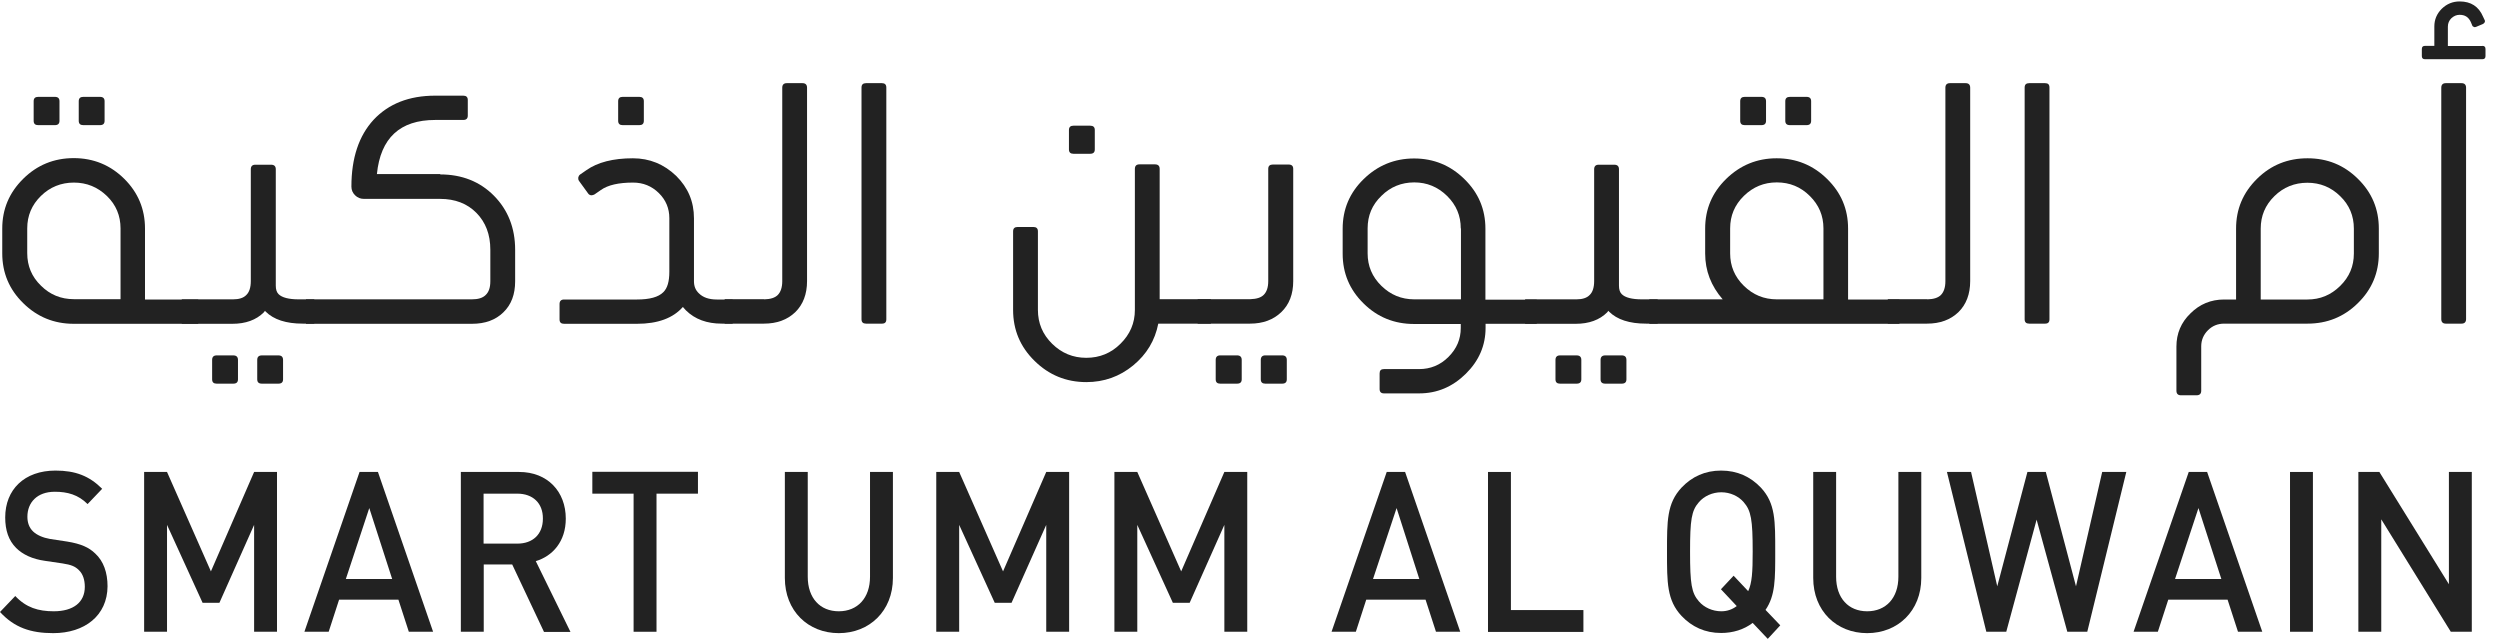
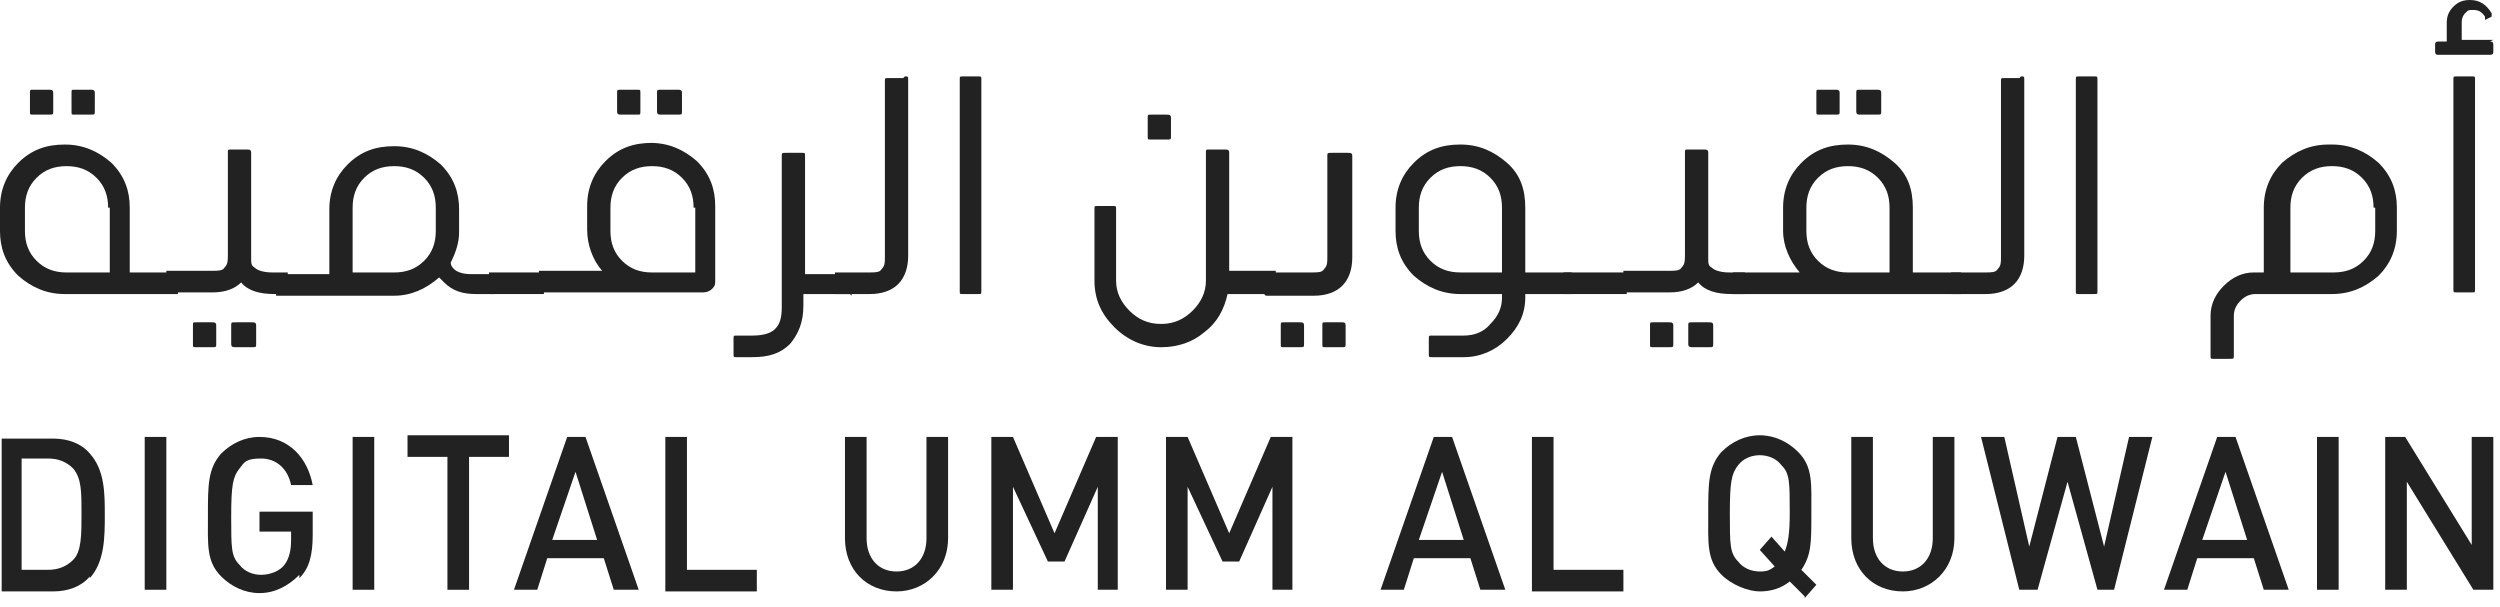
- <svg xmlns="http://www.w3.org/2000/svg" width="121" height="31" viewBox="0 0 121 31" fill="none">
-   <path d="M2.577 30.644C1.486 30.644 0.697 30.376 0 29.62L0.739 28.847C1.268 29.41 1.855 29.586 2.602 29.586C3.551 29.586 4.105 29.15 4.105 28.402C4.105 28.066 4.013 27.781 3.82 27.596C3.635 27.411 3.45 27.336 3.022 27.269L2.166 27.143C1.57 27.059 1.1 26.84 0.781 26.521C0.42 26.16 0.252 25.673 0.252 25.043C0.252 23.7 1.175 22.776 2.686 22.776C3.652 22.776 4.323 23.036 4.945 23.658L4.239 24.397C3.786 23.943 3.266 23.801 2.653 23.801C1.796 23.801 1.326 24.321 1.326 25.01C1.326 25.295 1.41 25.539 1.603 25.724C1.788 25.9 2.082 26.026 2.418 26.085L3.249 26.211C3.92 26.32 4.307 26.496 4.609 26.79C5.012 27.16 5.205 27.714 5.205 28.377C5.196 29.796 4.097 30.644 2.577 30.644Z" fill="#222222" />
-   <path d="M12.299 30.577V25.404L10.62 29.175H9.805L8.084 25.404V30.577H6.976V22.843H8.084L10.208 27.655L12.299 22.843H13.407V30.577H12.299Z" fill="#222222" />
-   <path d="M19.787 30.577L19.283 29.024H16.412L15.908 30.577H14.733L17.402 22.843H18.292L20.962 30.577H19.787ZM17.873 24.59L16.739 28.024H18.981L17.873 24.59Z" fill="#222222" />
-   <path d="M26.326 30.577L24.79 27.319H23.413V30.577H22.305V22.843H25.126C26.503 22.843 27.384 23.792 27.384 25.102C27.384 26.21 26.746 26.916 25.932 27.159L27.611 30.585H26.326V30.577ZM25.042 23.893H23.405V26.311H25.042C25.781 26.311 26.276 25.866 26.276 25.102C26.284 24.346 25.781 23.893 25.042 23.893Z" fill="#222222" />
-   <path d="M31.775 23.893V30.577H30.666V23.893H28.669V22.835H33.781V23.893H31.775Z" fill="#222222" />
-   <path d="M40.597 30.644C39.112 30.644 37.987 29.569 37.987 27.974V22.843H39.095V27.915C39.095 28.948 39.691 29.586 40.597 29.586C41.504 29.586 42.109 28.948 42.109 27.915V22.843H43.217V27.974C43.217 29.569 42.083 30.644 40.597 30.644Z" fill="#222222" />
-   <path d="M50.638 30.577V25.404L48.959 29.175H48.145L46.424 25.404V30.577H45.315V22.843H46.424L48.547 27.655L50.638 22.843H51.746V30.577H50.638Z" fill="#222222" />
-   <path d="M59.259 30.577V25.404L57.58 29.175H56.766L55.045 25.404V30.577H53.937V22.843H55.045L57.169 27.655L59.259 22.843H60.367V30.577H59.259Z" fill="#222222" />
-   <path d="M69.501 30.577L68.997 29.024H66.126L65.623 30.577H64.447L67.117 22.843H68.007L70.676 30.577H69.501ZM67.595 24.59L66.454 28.024H68.695L67.595 24.59Z" fill="#222222" />
-   <path d="M72.019 30.577V22.843H73.128V29.527H76.637V30.585H72.019V30.577Z" fill="#222222" />
-   <path d="M85.56 30.921L84.83 30.149C84.41 30.468 83.881 30.636 83.302 30.636C82.522 30.636 81.892 30.342 81.388 29.813C80.675 29.049 80.683 28.192 80.683 26.706C80.683 25.22 80.675 24.363 81.388 23.599C81.892 23.07 82.522 22.776 83.302 22.776C84.083 22.776 84.721 23.07 85.225 23.599C85.938 24.363 85.921 25.22 85.921 26.706C85.921 28.024 85.93 28.822 85.451 29.519L86.165 30.266L85.56 30.921ZM84.394 24.304C84.142 24.011 83.739 23.826 83.311 23.826C82.882 23.826 82.48 24.011 82.228 24.304C81.867 24.716 81.799 25.152 81.799 26.706C81.799 28.259 81.867 28.696 82.228 29.108C82.48 29.401 82.882 29.586 83.311 29.586C83.588 29.586 83.84 29.502 84.058 29.334L83.294 28.52L83.907 27.865L84.612 28.612C84.796 28.218 84.83 27.697 84.83 26.698C84.83 25.152 84.754 24.716 84.394 24.304Z" fill="#222222" />
-   <path d="M90.371 30.644C88.885 30.644 87.76 29.569 87.76 27.974V22.843H88.868V27.915C88.868 28.948 89.464 29.586 90.371 29.586C91.277 29.586 91.882 28.948 91.882 27.915V22.843H92.99V27.974C92.99 29.569 91.856 30.644 90.371 30.644Z" fill="#222222" />
-   <path d="M101.024 30.577H100.058L98.572 25.152L97.103 30.577H96.138L94.232 22.843H95.399L96.667 28.377L98.127 22.843H99.017L100.478 28.377L101.746 22.843H102.913L101.024 30.577Z" fill="#222222" />
-   <path d="M108.319 30.577L107.815 29.024H104.944L104.44 30.577H103.265L105.935 22.843H106.825L109.494 30.577H108.319ZM106.405 24.59L105.272 28.024H107.513L106.405 24.59Z" fill="#222222" />
-   <path d="M110.837 30.577V22.843H111.945V30.577H110.837Z" fill="#222222" />
-   <path d="M118.619 30.577L115.253 25.136V30.577H114.145V22.843H115.161L118.527 28.276V22.843H119.635V30.577H118.619Z" fill="#222222" />
-   <path d="M9.595 14.488V15.672H3.568C2.611 15.672 1.796 15.336 1.125 14.673C0.445 14.009 0.109 13.203 0.109 12.263V11.062C0.109 10.121 0.445 9.324 1.125 8.652C1.796 7.989 2.611 7.653 3.568 7.653C4.525 7.653 5.339 7.989 6.011 8.652C6.682 9.315 7.018 10.121 7.018 11.062V14.496H9.595V14.488ZM5.834 11.054C5.834 10.441 5.616 9.912 5.171 9.483C4.726 9.055 4.197 8.837 3.576 8.837C2.955 8.837 2.418 9.055 1.981 9.483C1.536 9.92 1.318 10.441 1.318 11.054V12.254C1.318 12.867 1.536 13.396 1.981 13.825C2.418 14.261 2.947 14.48 3.576 14.48H5.834V11.054ZM1.847 6.057C1.704 6.057 1.629 5.99 1.629 5.847V4.898C1.629 4.756 1.704 4.688 1.847 4.688H2.653C2.804 4.688 2.879 4.756 2.879 4.898V5.847C2.879 5.99 2.804 6.057 2.653 6.057H1.847ZM4.03 6.057C3.887 6.057 3.811 5.99 3.811 5.847V4.898C3.811 4.756 3.887 4.688 4.03 4.688H4.835C4.987 4.688 5.062 4.756 5.062 4.898V5.847C5.062 5.99 4.987 6.057 4.835 6.057H4.03Z" fill="#222222" />
-   <path d="M15.211 15.664H14.649C13.851 15.664 13.247 15.471 12.852 15.076C12.844 15.068 12.836 15.051 12.827 15.042C12.819 15.051 12.81 15.068 12.794 15.084C12.785 15.101 12.777 15.11 12.769 15.118C12.399 15.487 11.887 15.672 11.249 15.672H8.798V14.488H11.283C11.568 14.488 11.786 14.421 11.921 14.278C12.063 14.144 12.139 13.917 12.139 13.607V8.19C12.139 8.047 12.214 7.972 12.357 7.972H13.121C13.272 7.972 13.348 8.047 13.348 8.19V13.825C13.348 14.009 13.39 14.144 13.482 14.236C13.65 14.404 13.977 14.488 14.456 14.488H15.211V15.664ZM11.291 17.201C11.442 17.201 11.518 17.276 11.518 17.419V18.359C11.518 18.502 11.442 18.569 11.291 18.569H10.485C10.342 18.569 10.267 18.502 10.267 18.359V17.419C10.267 17.276 10.342 17.201 10.485 17.201H11.291ZM13.474 17.201C13.625 17.201 13.7 17.276 13.7 17.419V18.359C13.7 18.502 13.625 18.569 13.474 18.569H12.676C12.525 18.569 12.45 18.502 12.45 18.359V17.419C12.45 17.276 12.525 17.201 12.676 17.201H13.474Z" fill="#222222" />
-   <path d="M21.306 8.442C22.355 8.442 23.229 8.787 23.909 9.475C24.588 10.164 24.933 11.037 24.933 12.087V13.615C24.933 14.245 24.748 14.748 24.362 15.118C23.984 15.488 23.48 15.672 22.842 15.672H14.809V14.488H22.834C23.145 14.488 23.363 14.421 23.506 14.278C23.657 14.136 23.732 13.917 23.732 13.615V12.087C23.732 11.348 23.506 10.76 23.061 10.306C22.616 9.853 22.028 9.626 21.298 9.626H17.612C17.445 9.626 17.302 9.567 17.184 9.45C17.067 9.332 17.008 9.198 17.008 9.03C17.008 7.653 17.369 6.57 18.082 5.797C18.805 5.025 19.795 4.63 21.063 4.63H22.423C22.565 4.63 22.641 4.697 22.641 4.84V5.596C22.641 5.738 22.565 5.806 22.423 5.806H21.063C19.358 5.806 18.418 6.679 18.242 8.425H21.306V8.442Z" fill="#222222" />
-   <path d="M35.477 15.664H34.931C34.217 15.664 33.638 15.454 33.202 15.025C33.185 15.009 33.16 14.975 33.126 14.941C33.093 14.908 33.067 14.874 33.05 14.857C32.58 15.395 31.842 15.672 30.826 15.672H27.3C27.157 15.672 27.082 15.605 27.082 15.462V14.715C27.082 14.572 27.157 14.496 27.3 14.496H30.826C31.447 14.496 31.867 14.379 32.102 14.144C32.303 13.951 32.396 13.623 32.396 13.153V10.558C32.396 10.088 32.228 9.676 31.884 9.341C31.54 9.005 31.128 8.837 30.641 8.837C29.944 8.837 29.424 8.954 29.08 9.198L28.777 9.408C28.727 9.433 28.685 9.45 28.643 9.45H28.601C28.551 9.441 28.5 9.416 28.467 9.366L28.022 8.753C27.997 8.719 27.988 8.686 27.988 8.644V8.593C27.997 8.543 28.022 8.492 28.072 8.45L28.375 8.241C28.92 7.854 29.676 7.661 30.633 7.661C31.439 7.661 32.136 7.947 32.723 8.509C33.302 9.08 33.588 9.76 33.588 10.566V13.615C33.588 13.85 33.663 14.043 33.823 14.194C34.024 14.396 34.31 14.496 34.696 14.496H35.46V15.664H35.477ZM30.137 6.057C29.995 6.057 29.919 5.99 29.919 5.847V4.898C29.919 4.756 29.995 4.688 30.137 4.688H30.943C31.086 4.688 31.162 4.756 31.162 4.898V5.847C31.162 5.99 31.086 6.057 30.943 6.057H30.137Z" fill="#222222" />
-   <path d="M38.843 4.025C38.986 4.025 39.061 4.101 39.061 4.243V13.606C39.061 14.236 38.868 14.74 38.49 15.11C38.104 15.479 37.601 15.664 36.971 15.664H35.074V14.48H36.979C36.988 14.488 36.988 14.488 36.996 14.488C37.298 14.48 37.508 14.412 37.643 14.278C37.785 14.135 37.861 13.909 37.861 13.615V4.243C37.861 4.101 37.936 4.025 38.079 4.025H38.843Z" fill="#222222" />
-   <path d="M42.898 15.454C42.898 15.597 42.831 15.664 42.688 15.664H41.916C41.773 15.664 41.697 15.597 41.697 15.454V4.235C41.697 4.092 41.773 4.025 41.916 4.025H42.688C42.822 4.025 42.898 4.092 42.898 4.235V15.454Z" fill="#222222" />
-   <path d="M58.605 15.664H56.061C55.901 16.478 55.498 17.15 54.844 17.688C54.189 18.225 53.433 18.494 52.577 18.494C51.603 18.494 50.764 18.149 50.075 17.469C49.379 16.789 49.034 15.966 49.034 15V11.196C49.034 11.054 49.11 10.986 49.253 10.986H50.017C50.159 10.986 50.235 11.054 50.235 11.196V15C50.235 15.639 50.462 16.184 50.923 16.638C51.385 17.091 51.931 17.318 52.577 17.318C53.223 17.318 53.778 17.091 54.231 16.638C54.693 16.184 54.928 15.639 54.928 15V8.173C54.928 8.031 55.003 7.955 55.146 7.955H55.901C56.053 7.955 56.128 8.031 56.128 8.173V14.48H58.605V15.664ZM51.956 7.443C51.813 7.443 51.737 7.376 51.737 7.233V6.292C51.737 6.15 51.813 6.083 51.956 6.083H52.762C52.913 6.083 52.988 6.15 52.988 6.292V7.233C52.988 7.376 52.913 7.443 52.762 7.443H51.956Z" fill="#222222" />
-   <path d="M57.967 15.664V14.48H60.519C60.821 14.471 61.031 14.404 61.165 14.27C61.308 14.127 61.383 13.909 61.383 13.606V8.173C61.383 8.031 61.459 7.963 61.61 7.963H62.365C62.517 7.963 62.592 8.031 62.592 8.173V13.606C62.592 14.236 62.399 14.74 62.013 15.109C61.627 15.479 61.123 15.664 60.502 15.664H57.967ZM59.872 17.2C60.023 17.2 60.099 17.276 60.099 17.419V18.359C60.099 18.502 60.023 18.569 59.872 18.569H59.058C58.915 18.569 58.84 18.502 58.84 18.359V17.419C58.84 17.276 58.915 17.2 59.058 17.2H59.872ZM62.055 17.2C62.206 17.2 62.281 17.276 62.281 17.419V18.359C62.281 18.502 62.206 18.569 62.055 18.569H61.24C61.098 18.569 61.022 18.502 61.022 18.359V17.419C61.022 17.276 61.098 17.2 61.24 17.2H62.055Z" fill="#222222" />
-   <path d="M74.378 14.488V15.672H71.902V15.865C71.902 16.722 71.583 17.461 70.945 18.091C70.307 18.72 69.56 19.04 68.687 19.04H66.983C66.848 19.04 66.773 18.972 66.773 18.83V18.074C66.773 17.931 66.84 17.864 66.983 17.864H68.687C69.232 17.864 69.711 17.671 70.105 17.276C70.508 16.873 70.701 16.411 70.701 15.874V15.681H68.443C67.486 15.681 66.672 15.353 66 14.69C65.32 14.026 64.985 13.22 64.985 12.28V11.071C64.985 10.13 65.32 9.332 66 8.669C66.68 8.006 67.495 7.67 68.443 7.67C69.392 7.67 70.206 8.006 70.878 8.669C71.558 9.332 71.894 10.13 71.894 11.071V14.505H74.378V14.488ZM70.701 11.054C70.701 10.441 70.483 9.92 70.038 9.483C69.593 9.047 69.064 8.828 68.452 8.828C67.83 8.828 67.293 9.047 66.857 9.483C66.412 9.912 66.193 10.432 66.193 11.054V12.263C66.193 12.876 66.412 13.397 66.857 13.833C67.302 14.27 67.83 14.488 68.452 14.488H70.71V11.054H70.701Z" fill="#222222" />
-   <path d="M80.23 15.664H79.667C78.87 15.664 78.265 15.471 77.871 15.076C77.862 15.068 77.854 15.051 77.846 15.042C77.837 15.051 77.829 15.068 77.812 15.084C77.803 15.101 77.795 15.11 77.787 15.118C77.417 15.487 76.905 15.672 76.267 15.672H73.816V14.488H76.301C76.586 14.488 76.805 14.421 76.939 14.278C77.082 14.144 77.157 13.917 77.157 13.607V8.19C77.157 8.047 77.233 7.972 77.375 7.972H78.131C78.282 7.972 78.358 8.047 78.358 8.19V13.825C78.358 14.009 78.4 14.144 78.492 14.236C78.66 14.404 78.987 14.488 79.466 14.488H80.23V15.664ZM76.309 17.201C76.46 17.201 76.536 17.276 76.536 17.419V18.359C76.536 18.502 76.46 18.569 76.309 18.569H75.503C75.361 18.569 75.285 18.502 75.285 18.359V17.419C75.285 17.276 75.361 17.201 75.503 17.201H76.309ZM78.492 17.201C78.643 17.201 78.719 17.276 78.719 17.419V18.359C78.719 18.502 78.643 18.569 78.492 18.569H77.694C77.543 18.569 77.468 18.502 77.468 18.359V17.419C77.468 17.276 77.543 17.201 77.694 17.201H78.492Z" fill="#222222" />
-   <path d="M91.932 14.488V15.672H79.827V14.488H83.378C82.815 13.841 82.53 13.102 82.53 12.271V11.062C82.53 10.121 82.866 9.324 83.546 8.66C84.226 7.997 85.04 7.661 85.989 7.661C86.937 7.661 87.76 7.997 88.431 8.66C89.111 9.324 89.447 10.121 89.447 11.062V14.496H91.932V14.488ZM83.739 12.263C83.739 12.876 83.957 13.396 84.402 13.833C84.847 14.27 85.376 14.488 85.997 14.488H88.255V11.054C88.255 10.441 88.037 9.92 87.592 9.483C87.155 9.047 86.626 8.828 85.997 8.828C85.376 8.828 84.847 9.047 84.402 9.483C83.957 9.92 83.739 10.441 83.739 11.054V12.263ZM84.444 6.057C84.301 6.057 84.226 5.99 84.226 5.847V4.898C84.226 4.756 84.301 4.688 84.444 4.688H85.25C85.401 4.688 85.476 4.756 85.476 4.898V5.847C85.476 5.99 85.401 6.057 85.25 6.057H84.444ZM86.635 6.057C86.484 6.057 86.408 5.99 86.408 5.847V4.898C86.408 4.756 86.484 4.688 86.635 4.688H87.432C87.584 4.688 87.659 4.756 87.659 4.898V5.847C87.659 5.99 87.584 6.057 87.432 6.057H86.635Z" fill="#222222" />
-   <path d="M95.139 4.025C95.282 4.025 95.357 4.101 95.357 4.243V13.606C95.357 14.236 95.164 14.74 94.786 15.11C94.4 15.479 93.897 15.664 93.267 15.664H91.37V14.48H93.275C93.284 14.488 93.284 14.488 93.292 14.488C93.594 14.48 93.804 14.412 93.939 14.278C94.081 14.135 94.157 13.909 94.157 13.615V4.243C94.157 4.101 94.232 4.025 94.375 4.025H95.139Z" fill="#222222" />
-   <path d="M99.194 15.454C99.194 15.597 99.126 15.664 98.984 15.664H98.211C98.069 15.664 97.993 15.597 97.993 15.454V4.235C97.993 4.092 98.069 4.025 98.211 4.025H98.984C99.126 4.025 99.194 4.092 99.194 4.235V15.454Z" fill="#222222" />
-   <path d="M111.685 7.661C112.642 7.661 113.448 7.989 114.12 8.652C114.8 9.315 115.135 10.121 115.135 11.062V12.263C115.135 13.203 114.8 14.009 114.12 14.673C113.448 15.336 112.634 15.664 111.685 15.664H107.647C107.337 15.664 107.076 15.773 106.866 15.983C106.648 16.201 106.539 16.461 106.539 16.764V18.913C106.539 19.056 106.464 19.132 106.312 19.132H105.557C105.414 19.132 105.339 19.056 105.339 18.913V16.772C105.339 16.142 105.565 15.605 106.019 15.168C106.464 14.723 107.009 14.496 107.647 14.496H108.226V11.062C108.226 10.121 108.562 9.324 109.242 8.652C109.914 7.989 110.728 7.661 111.685 7.661ZM113.927 11.062C113.927 10.449 113.708 9.92 113.263 9.492C112.827 9.063 112.298 8.845 111.677 8.845C111.056 8.845 110.518 9.063 110.082 9.492C109.637 9.928 109.419 10.449 109.419 11.062V14.496H111.677C112.298 14.496 112.818 14.278 113.263 13.841C113.708 13.405 113.927 12.884 113.927 12.271V11.062Z" fill="#222222" />
-   <path d="M120.147 2.22C120.248 2.22 120.298 2.27 120.298 2.371V2.715C120.298 2.816 120.248 2.866 120.147 2.866H117.368C117.268 2.866 117.217 2.816 117.217 2.715V2.371C117.217 2.27 117.268 2.22 117.368 2.22H117.822V1.279C117.822 0.952 117.939 0.666 118.183 0.423C118.426 0.188 118.712 0.07 119.047 0.07C119.593 0.07 119.971 0.314 120.181 0.809L120.256 0.969C120.265 0.985 120.273 1.002 120.273 1.027C120.273 1.044 120.265 1.061 120.256 1.086C120.231 1.12 120.206 1.145 120.172 1.162L119.853 1.296C119.828 1.304 119.811 1.313 119.786 1.313C119.769 1.313 119.753 1.313 119.736 1.304C119.694 1.288 119.66 1.262 119.652 1.22L119.585 1.061C119.476 0.826 119.299 0.717 119.047 0.717C118.896 0.717 118.762 0.775 118.644 0.885C118.535 0.994 118.477 1.128 118.477 1.288V2.228H120.147V2.22ZM119.14 4.025C119.282 4.025 119.358 4.101 119.358 4.243V15.445C119.358 15.588 119.282 15.664 119.14 15.664H118.376C118.233 15.664 118.158 15.588 118.158 15.445V4.243C118.158 4.101 118.233 4.025 118.376 4.025H119.14Z" fill="#222222" />
+ <svg xmlns="http://www.w3.org/2000/svg" width="136" height="33" viewBox="0 0 136 33" fill="none">
+   <path d="M4.886 31.36C4.434 31.902 3.71 32.173 2.896 32.173H0.091V23.859H2.896C3.71 23.859 4.434 24.13 4.886 24.672C5.701 25.576 5.701 26.841 5.701 28.016C5.701 29.191 5.701 30.547 4.886 31.45V31.36ZM3.981 25.486C3.619 25.124 3.167 24.943 2.624 24.943H1.176V30.998H2.624C3.167 30.998 3.619 30.818 3.981 30.456C4.434 30.004 4.434 29.101 4.434 27.926C4.434 26.751 4.434 26.028 3.981 25.486Z" fill="#222222" />
+   <path d="M7.872 32.083V23.769H9.049V32.083H7.872Z" fill="#222222" />
+   <path d="M16.287 31.27C15.654 31.902 14.93 32.264 14.116 32.264C13.301 32.264 12.577 31.902 12.034 31.36C11.22 30.547 11.311 29.643 11.311 28.016C11.311 26.389 11.311 25.486 12.034 24.672C12.577 24.13 13.301 23.769 14.116 23.769C15.744 23.769 16.74 24.943 17.011 26.389H15.835C15.654 25.486 15.021 24.943 14.206 24.943C13.392 24.943 13.301 25.124 13.03 25.486C12.668 25.938 12.577 26.389 12.577 28.107C12.577 29.824 12.577 30.276 13.03 30.727C13.301 31.089 13.754 31.27 14.206 31.27C14.659 31.27 15.201 31.089 15.473 30.727C15.744 30.366 15.835 29.914 15.835 29.372V28.92H14.116V27.835H17.011V29.101C17.011 30.185 16.83 30.908 16.287 31.45V31.27Z" fill="#222222" />
+   <path d="M19.183 32.083V23.769H20.359V32.083H19.183Z" fill="#222222" />
+   <path d="M25.517 24.854V32.084H24.34V24.854H22.169V23.679H27.688V24.854H25.517Z" fill="#222222" />
+   <path d="M33.389 32.083L32.846 30.366H29.77L29.227 32.083H27.96L30.855 23.769H31.851L34.746 32.083H33.479H33.389ZM31.308 25.666L30.041 29.372H32.484L31.308 25.666Z" fill="#222222" />
+   <path d="M36.194 32.083V23.769H37.37V30.998H41.171V32.173H36.194V32.083Z" fill="#222222" />
+   <path d="M48.771 32.173C47.143 32.173 45.966 30.998 45.966 29.281V23.769H47.143V29.281C47.143 30.366 47.776 31.089 48.771 31.089C49.767 31.089 50.4 30.366 50.4 29.281V23.769H51.576V29.281C51.576 30.998 50.31 32.173 48.771 32.173Z" fill="#222222" />
+   <path d="M59.72 32.083V26.48L57.91 30.547H57.005L55.105 26.48V32.083H53.929V23.769H55.105L57.367 29.01L59.63 23.769H60.806V32.083H59.63H59.72Z" fill="#222222" />
+   <path d="M69.221 32.083V26.48L67.411 30.547H66.506L64.606 26.48V32.083H63.43V23.769H64.606L66.868 29.01L69.13 23.769H70.307V32.083H69.13H69.221Z" fill="#222222" />
+   <path d="M80.532 32.083L79.989 30.366H76.912L76.369 32.083H75.103L77.998 23.769H78.993L81.889 32.083H80.622H80.532ZM78.45 25.666L77.184 29.372H79.627L78.45 25.666Z" fill="#222222" />
+   <path d="M83.337 32.083V23.769H84.513V30.998H88.313V32.173H83.337V32.083Z" fill="#222222" />
+   <path d="M98.176 32.445L97.362 31.632C96.909 31.993 96.366 32.174 95.733 32.174C95.1 32.174 94.195 31.812 93.652 31.27C92.838 30.457 92.928 29.553 92.928 27.926C92.928 26.3 92.928 25.396 93.652 24.582C94.195 24.04 94.919 23.679 95.733 23.679C96.547 23.679 97.271 24.04 97.814 24.582C98.629 25.396 98.538 26.3 98.538 27.926C98.538 29.553 98.538 30.186 97.995 30.999L98.81 31.812L98.176 32.535V32.445ZM96.909 25.305C96.638 24.944 96.186 24.763 95.733 24.763C95.281 24.763 94.828 24.944 94.557 25.305C94.195 25.757 94.104 26.209 94.104 27.926C94.104 29.643 94.104 30.095 94.557 30.547C94.828 30.909 95.281 31.089 95.733 31.089C96.186 31.089 96.276 30.999 96.547 30.818L95.733 29.915L96.367 29.192L97.09 30.005C97.271 29.553 97.362 29.011 97.362 27.926C97.362 26.209 97.362 25.757 96.909 25.305Z" fill="#222222" />
+   <path d="M103.515 32.173C101.886 32.173 100.71 30.998 100.71 29.281V23.769H101.886V29.281C101.886 30.366 102.519 31.089 103.515 31.089C104.51 31.089 105.143 30.366 105.143 29.281V23.769H106.32V29.281C106.32 30.998 105.053 32.173 103.515 32.173Z" fill="#222222" />
+   <path d="M115.187 32.083H114.102L112.473 26.209L110.844 32.083H109.849L107.768 23.769H109.034L110.392 29.733L111.93 23.769H112.925L114.463 29.733L115.821 23.769H117.088L115.006 32.083H115.187Z" fill="#222222" />
+   <path d="M123.15 32.083L122.607 30.366H119.531L118.988 32.083H117.721L120.616 23.769H121.612L124.507 32.083H123.24H123.15ZM121.069 25.666L119.802 29.372H122.245L121.069 25.666Z" fill="#222222" />
+   <path d="M126.045 32.083V23.769H127.222V32.083H126.045Z" fill="#222222" />
+   <path d="M134.551 32.083L130.932 26.209V32.083H129.755V23.769H130.841L134.461 29.643V23.769H135.637V32.083H134.551Z" fill="#222222" />
+   <path d="M9.682 14.822V15.997H3.529C2.534 15.997 1.719 15.635 0.995 15.003C0.271 14.28 0 13.466 0 12.563V11.297C0 10.303 0.362 9.49 0.995 8.857C1.719 8.134 2.534 7.863 3.529 7.863C4.524 7.863 5.339 8.225 6.062 8.857C6.786 9.58 7.058 10.394 7.058 11.297V14.822H9.682ZM5.882 11.297C5.882 10.665 5.701 10.123 5.248 9.671C4.796 9.219 4.253 9.038 3.619 9.038C2.986 9.038 2.443 9.219 1.991 9.671C1.538 10.123 1.357 10.665 1.357 11.297V12.563C1.357 13.195 1.538 13.738 1.991 14.189C2.443 14.641 2.986 14.822 3.619 14.822H5.972V11.297H5.882ZM1.81 6.236C1.629 6.236 1.629 6.236 1.629 6.056V5.062C1.629 4.881 1.629 4.881 1.81 4.881H2.624C2.805 4.881 2.896 4.881 2.896 5.062V6.056C2.896 6.236 2.896 6.236 2.624 6.236H1.81ZM4.072 6.236C3.891 6.236 3.891 6.236 3.891 6.056V5.062C3.891 4.881 3.891 4.881 4.072 4.881H4.886C5.067 4.881 5.158 4.881 5.158 5.062V6.056C5.158 6.236 5.158 6.236 4.886 6.236H4.072Z" fill="#222222" />
+   <path d="M15.473 15.996H14.93C14.116 15.996 13.482 15.816 13.12 15.364C12.758 15.725 12.216 15.906 11.582 15.906H9.049V14.731H11.582C11.854 14.731 12.125 14.731 12.216 14.55C12.396 14.37 12.396 14.189 12.396 13.827V8.315C12.396 8.134 12.396 8.134 12.577 8.134H13.392C13.573 8.134 13.663 8.134 13.663 8.315V14.098C13.663 14.279 13.663 14.46 13.844 14.55C14.025 14.731 14.387 14.822 14.84 14.822H15.654V15.996H15.473ZM11.492 17.533C11.673 17.533 11.763 17.533 11.763 17.713V18.707C11.763 18.888 11.763 18.888 11.492 18.888H10.677C10.496 18.888 10.496 18.888 10.496 18.707V17.713C10.496 17.533 10.496 17.533 10.677 17.533H11.492ZM13.663 17.533C13.844 17.533 13.935 17.533 13.935 17.713V18.707C13.935 18.888 13.935 18.888 13.663 18.888H12.849C12.668 18.888 12.577 18.888 12.577 18.707V17.713C12.577 17.533 12.577 17.533 12.849 17.533H13.663Z" fill="#222222" />
+   <path d="M26.874 15.996H25.879C25.155 15.996 24.612 15.816 24.16 15.364C24.16 15.364 23.979 15.183 23.888 15.093C23.164 15.725 22.35 16.087 21.445 16.087H15.021V14.912H17.916V11.387C17.916 10.393 18.278 9.58 18.911 8.947C19.635 8.224 20.45 7.953 21.445 7.953C22.44 7.953 23.255 8.315 23.979 8.947C24.702 9.67 24.974 10.484 24.974 11.387V12.653C24.974 13.195 24.793 13.737 24.521 14.279C24.521 14.46 24.612 14.55 24.703 14.641C24.883 14.822 25.245 14.912 25.607 14.912H26.874V16.087V15.996ZM21.445 14.822C22.078 14.822 22.621 14.641 23.074 14.189C23.526 13.737 23.707 13.195 23.707 12.562V11.297C23.707 10.664 23.526 10.122 23.074 9.67C22.621 9.218 22.078 9.038 21.445 9.038C20.812 9.038 20.269 9.218 19.816 9.67C19.364 10.122 19.183 10.664 19.183 11.297V14.822H21.445Z" fill="#222222" />
+   <path d="M26.603 14.821H29.589V15.996H26.603V14.821Z" fill="#222222" />
+   <path d="M35.38 7.773C36.375 7.773 37.189 8.134 37.913 8.767C38.637 9.49 38.908 10.303 38.908 11.207V15.274C38.908 15.455 38.908 15.545 38.728 15.726C38.637 15.816 38.456 15.906 38.275 15.906H29.317V14.732H32.756C32.213 14.099 31.941 13.286 31.941 12.472V11.207C31.941 10.213 32.303 9.4 32.937 8.767C33.66 8.044 34.475 7.773 35.47 7.773H35.38ZM37.732 11.297C37.732 10.665 37.551 10.123 37.099 9.671C36.646 9.219 36.103 9.038 35.47 9.038C34.837 9.038 34.294 9.219 33.841 9.671C33.389 10.123 33.208 10.665 33.208 11.297V12.563C33.208 13.195 33.389 13.738 33.841 14.189C34.294 14.641 34.837 14.822 35.47 14.822H37.823V11.297H37.732ZM33.841 6.236C33.66 6.236 33.57 6.236 33.57 6.056V5.062C33.57 4.881 33.57 4.881 33.841 4.881H34.656C34.837 4.881 34.837 4.881 34.837 5.062V6.056C34.837 6.236 34.837 6.236 34.656 6.236H33.841ZM36.013 6.236C35.832 6.236 35.742 6.236 35.742 6.056V5.062C35.742 4.881 35.742 4.881 36.013 4.881H36.827C37.008 4.881 37.099 4.881 37.099 5.062V6.056C37.099 6.236 37.099 6.236 36.827 6.236H36.013Z" fill="#222222" />
+   <path d="M46.238 15.996H43.704V16.629C43.704 17.533 43.433 18.165 42.98 18.707C42.437 19.25 41.804 19.43 40.899 19.43H40.085C39.904 19.43 39.904 19.43 39.904 19.25V18.436C39.904 18.256 39.904 18.256 40.085 18.256H40.899C41.442 18.256 41.895 18.165 42.166 17.894C42.437 17.623 42.528 17.262 42.528 16.719V8.495C42.528 8.314 42.528 8.314 42.799 8.314H43.614C43.795 8.314 43.795 8.314 43.795 8.495V14.912H46.328V16.087L46.238 15.996Z" fill="#222222" />
+   <path d="M49.224 4.157C49.405 4.157 49.405 4.157 49.405 4.338V13.918C49.405 14.55 49.224 15.092 48.862 15.454C48.5 15.816 47.957 15.996 47.324 15.996H45.423V14.821H47.324C47.595 14.821 47.867 14.821 47.957 14.641C48.138 14.46 48.138 14.279 48.138 14.008V4.428C48.138 4.248 48.138 4.248 48.319 4.248H49.133L49.224 4.157Z" fill="#222222" />
+   <path d="M53.386 15.816C53.386 15.996 53.386 15.996 53.205 15.996H52.391C52.21 15.996 52.21 15.996 52.21 15.816V4.338C52.21 4.157 52.21 4.157 52.391 4.157H53.205C53.386 4.157 53.386 4.157 53.386 4.338V15.816Z" fill="#222222" />
+   <path d="M69.402 15.997H66.778C66.597 16.81 66.235 17.533 65.511 18.075C64.878 18.618 64.063 18.889 63.158 18.889C62.254 18.889 61.349 18.527 60.625 17.804C59.901 17.081 59.539 16.268 59.539 15.274V11.388C59.539 11.207 59.539 11.207 59.72 11.207H60.534C60.715 11.207 60.715 11.207 60.715 11.388V15.274C60.715 15.906 60.987 16.449 61.439 16.901C61.892 17.352 62.435 17.623 63.158 17.623C63.882 17.623 64.425 17.352 64.878 16.901C65.33 16.449 65.602 15.906 65.602 15.274V8.315C65.602 8.134 65.602 8.134 65.782 8.134H66.597C66.778 8.134 66.868 8.134 66.868 8.315V14.732H69.402V15.906V15.997ZM62.616 7.592C62.435 7.592 62.435 7.592 62.435 7.411V6.417C62.435 6.236 62.435 6.236 62.616 6.236H63.43C63.611 6.236 63.701 6.236 63.701 6.417V7.411C63.701 7.592 63.701 7.592 63.43 7.592H62.616Z" fill="#222222" />
+   <path d="M68.769 15.996V14.821H71.393C71.664 14.821 71.936 14.821 72.026 14.641C72.207 14.46 72.207 14.279 72.207 14.008V8.495C72.207 8.314 72.207 8.314 72.478 8.314H73.293C73.474 8.314 73.564 8.314 73.564 8.495V14.008C73.564 14.641 73.383 15.183 73.021 15.544C72.659 15.906 72.117 16.087 71.483 16.087H68.859L68.769 15.996ZM70.669 17.533C70.85 17.533 70.94 17.533 70.94 17.713V18.707C70.94 18.888 70.94 18.888 70.669 18.888H69.854C69.674 18.888 69.674 18.888 69.674 18.707V17.713C69.674 17.533 69.674 17.533 69.854 17.533H70.669ZM72.931 17.533C73.112 17.533 73.202 17.533 73.202 17.713V18.707C73.202 18.888 73.202 18.888 72.931 18.888H72.117C71.936 18.888 71.936 18.888 71.936 18.707V17.713C71.936 17.533 71.936 17.533 72.117 17.533H72.931Z" fill="#222222" />
+   <path d="M85.508 14.821V15.996H82.975V16.177C82.975 17.081 82.613 17.803 81.979 18.436C81.346 19.069 80.531 19.43 79.627 19.43H77.907C77.727 19.43 77.727 19.43 77.727 19.249V18.436C77.727 18.255 77.727 18.255 77.907 18.255H79.627C80.17 18.255 80.713 18.075 81.075 17.623C81.527 17.171 81.708 16.719 81.708 16.177V15.996H79.446C78.45 15.996 77.636 15.634 76.912 15.002C76.188 14.279 75.917 13.466 75.917 12.562V11.296C75.917 10.302 76.279 9.489 76.912 8.856C77.636 8.133 78.45 7.862 79.446 7.862C80.441 7.862 81.255 8.224 81.979 8.856C82.703 9.489 82.975 10.302 82.975 11.296V14.821H85.508ZM81.708 11.296C81.708 10.664 81.527 10.122 81.075 9.67C80.622 9.218 80.079 9.037 79.446 9.037C78.812 9.037 78.269 9.218 77.817 9.67C77.365 10.122 77.184 10.664 77.184 11.296V12.562C77.184 13.194 77.365 13.737 77.817 14.188C78.269 14.64 78.812 14.821 79.446 14.821H81.708V11.296Z" fill="#222222" />
+   <path d="M85.056 14.821H88.494V15.996H85.056V14.821Z" fill="#222222" />
+   <path d="M94.738 15.996H94.195C93.38 15.996 92.747 15.816 92.385 15.364C92.023 15.725 91.48 15.906 90.847 15.906H88.313V14.731H90.847C91.118 14.731 91.39 14.731 91.48 14.55C91.661 14.37 91.661 14.189 91.661 13.827V8.315C91.661 8.134 91.661 8.134 91.842 8.134H92.656C92.838 8.134 92.928 8.134 92.928 8.315V14.098C92.928 14.279 92.928 14.46 93.109 14.55C93.29 14.731 93.652 14.822 94.104 14.822H94.919V15.996H94.738ZM90.756 17.533C90.937 17.533 91.028 17.533 91.028 17.713V18.707C91.028 18.888 91.028 18.888 90.756 18.888H89.942C89.761 18.888 89.761 18.888 89.761 18.707V17.713C89.761 17.533 89.761 17.533 89.942 17.533H90.756ZM92.928 17.533C93.109 17.533 93.199 17.533 93.199 17.713V18.707C93.199 18.888 93.199 18.888 92.928 18.888H92.114C91.933 18.888 91.842 18.888 91.842 18.707V17.713C91.842 17.533 91.842 17.533 92.114 17.533H92.928Z" fill="#222222" />
+   <path d="M106.682 14.822V15.997H94.285V14.822H97.905C97.362 14.189 97 13.376 97 12.563V11.297C97 10.303 97.362 9.49 97.995 8.857C98.719 8.134 99.534 7.863 100.529 7.863C101.524 7.863 102.338 8.225 103.062 8.857C103.786 9.49 104.058 10.303 104.058 11.297V14.822H106.591H106.682ZM98.267 12.563C98.267 13.195 98.448 13.738 98.9 14.189C99.353 14.641 99.895 14.822 100.529 14.822H102.791V11.297C102.791 10.665 102.61 10.123 102.158 9.671C101.705 9.219 101.162 9.038 100.529 9.038C99.895 9.038 99.353 9.219 98.9 9.671C98.448 10.123 98.267 10.665 98.267 11.297V12.563ZM98.99 6.236C98.81 6.236 98.81 6.236 98.81 6.056V5.062C98.81 4.881 98.81 4.881 98.99 4.881H99.805C99.986 4.881 100.076 4.881 100.076 5.062V6.056C100.076 6.236 100.076 6.236 99.805 6.236H98.99ZM101.253 6.236C101.072 6.236 100.981 6.236 100.981 6.056V5.062C100.981 4.881 100.981 4.881 101.253 4.881H102.067C102.248 4.881 102.338 4.881 102.338 5.062V6.056C102.338 6.236 102.338 6.236 102.067 6.236H101.253Z" fill="#222222" />
+   <path d="M109.939 4.157C110.12 4.157 110.12 4.157 110.12 4.338V13.918C110.12 14.55 109.939 15.092 109.577 15.454C109.215 15.816 108.672 15.996 108.039 15.996H106.139V14.821H108.039C108.31 14.821 108.582 14.821 108.672 14.641C108.853 14.46 108.853 14.279 108.853 14.008V4.428C108.853 4.248 108.853 4.248 109.034 4.248H109.849L109.939 4.157Z" fill="#222222" />
+   <path d="M114.101 15.816C114.101 15.996 114.101 15.996 113.921 15.996H113.106C112.925 15.996 112.925 15.996 112.925 15.816V4.338C112.925 4.157 112.925 4.157 113.106 4.157H113.921C114.101 4.157 114.101 4.157 114.101 4.338V15.816Z" fill="#222222" />
+   <path d="M126.86 7.862C127.855 7.862 128.67 8.224 129.393 8.856C130.117 9.579 130.389 10.393 130.389 11.296V12.562C130.389 13.556 130.027 14.369 129.393 15.002C128.67 15.634 127.855 15.996 126.86 15.996H122.698C122.426 15.996 122.155 16.086 121.883 16.358C121.702 16.538 121.521 16.809 121.521 17.171V19.34C121.521 19.521 121.521 19.521 121.25 19.521H120.435C120.254 19.521 120.254 19.521 120.254 19.34V17.171C120.254 16.538 120.526 15.996 120.978 15.544C121.431 15.092 121.974 14.821 122.607 14.821H123.15V11.296C123.15 10.302 123.512 9.489 124.145 8.856C124.869 8.224 125.684 7.862 126.679 7.862H126.86ZM129.122 11.296C129.122 10.664 128.941 10.122 128.489 9.67C128.036 9.218 127.493 9.037 126.86 9.037C126.226 9.037 125.684 9.218 125.231 9.67C124.779 10.122 124.598 10.664 124.598 11.296V14.821H126.95C127.584 14.821 128.127 14.64 128.579 14.188C129.032 13.737 129.212 13.194 129.212 12.562V11.296H129.122Z" fill="#222222" />
+   <path d="M135.456 2.259C135.546 2.259 135.637 2.259 135.637 2.44V2.802C135.637 2.892 135.637 2.982 135.456 2.982H132.651C132.56 2.982 132.47 2.982 132.47 2.802V2.44C132.47 2.35 132.47 2.259 132.651 2.259H133.103V1.265C133.103 0.904 133.194 0.633 133.465 0.361C133.737 0.09 134.008 0 134.37 0C134.913 0 135.275 0.271 135.546 0.723V0.904L135.184 1.084V0.904C135.003 0.633 134.823 0.542 134.551 0.542C134.28 0.542 134.28 0.542 134.099 0.723C134.008 0.813 133.918 0.994 133.918 1.175V2.169H135.637L135.456 2.259ZM134.461 4.157C134.642 4.157 134.642 4.157 134.642 4.338V15.725C134.642 15.906 134.642 15.906 134.461 15.906H133.646C133.465 15.906 133.465 15.906 133.465 15.725V4.338C133.465 4.157 133.465 4.157 133.646 4.157H134.461Z" fill="#222222" />
</svg>
